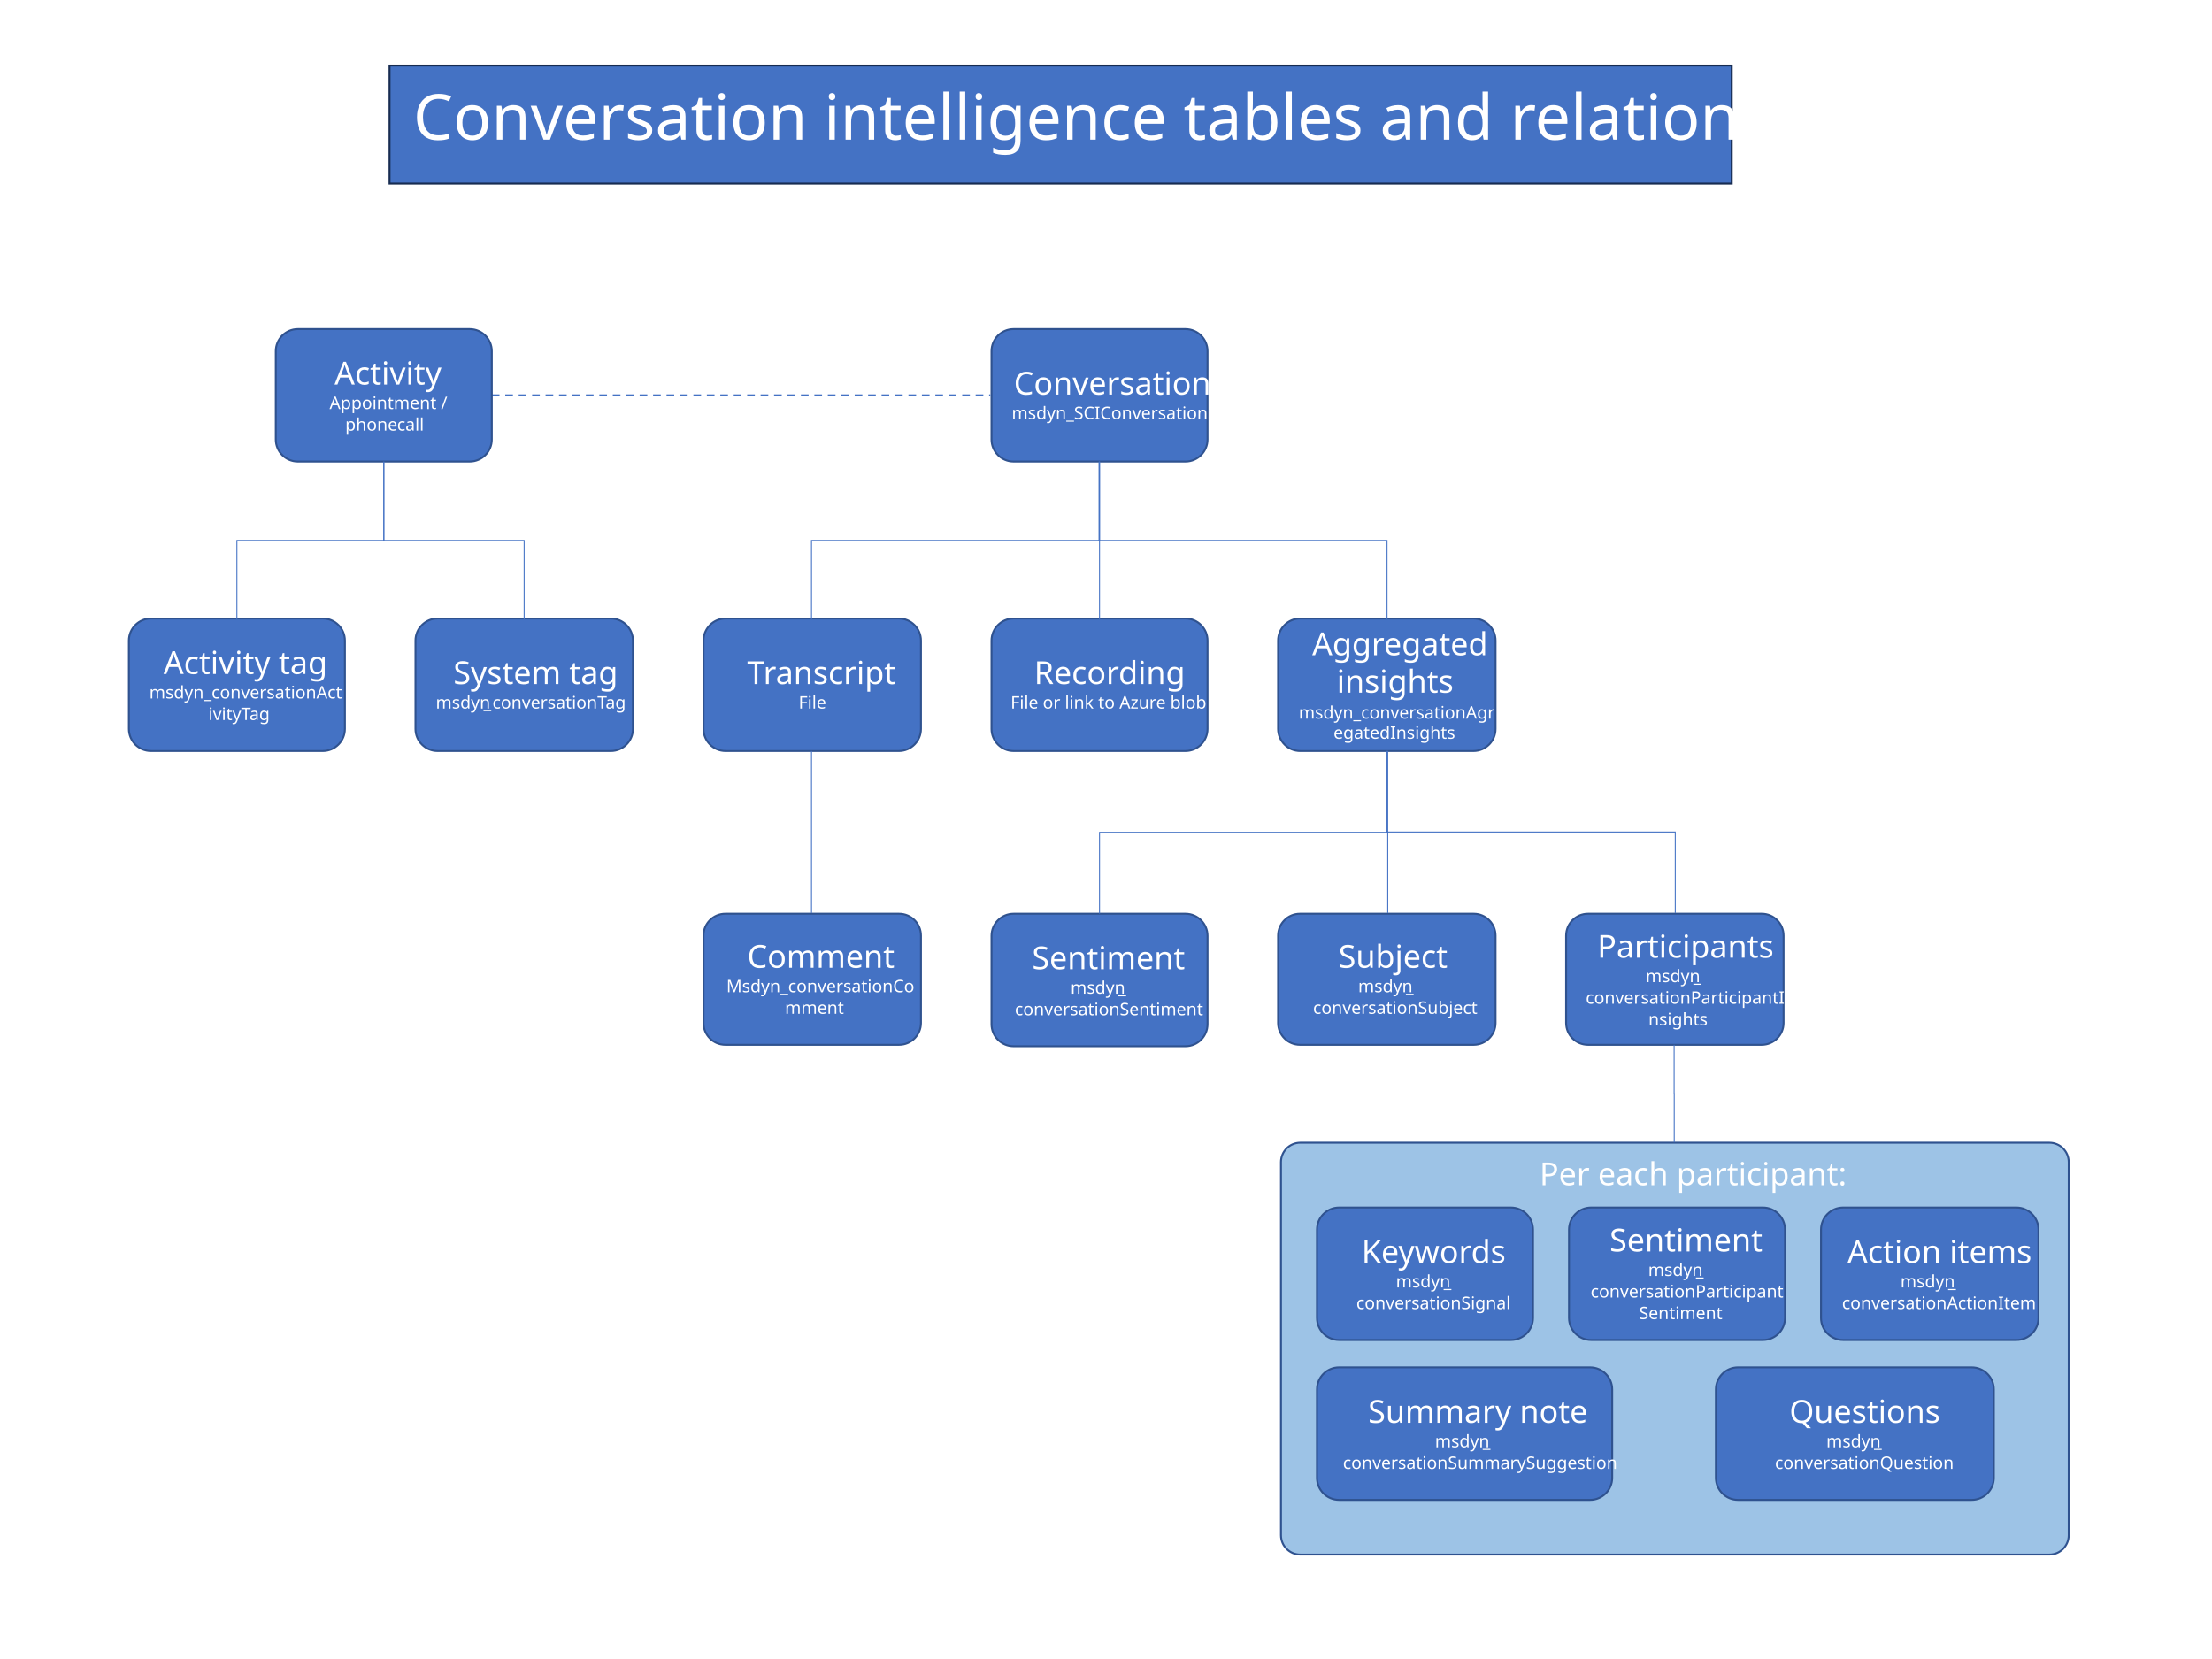
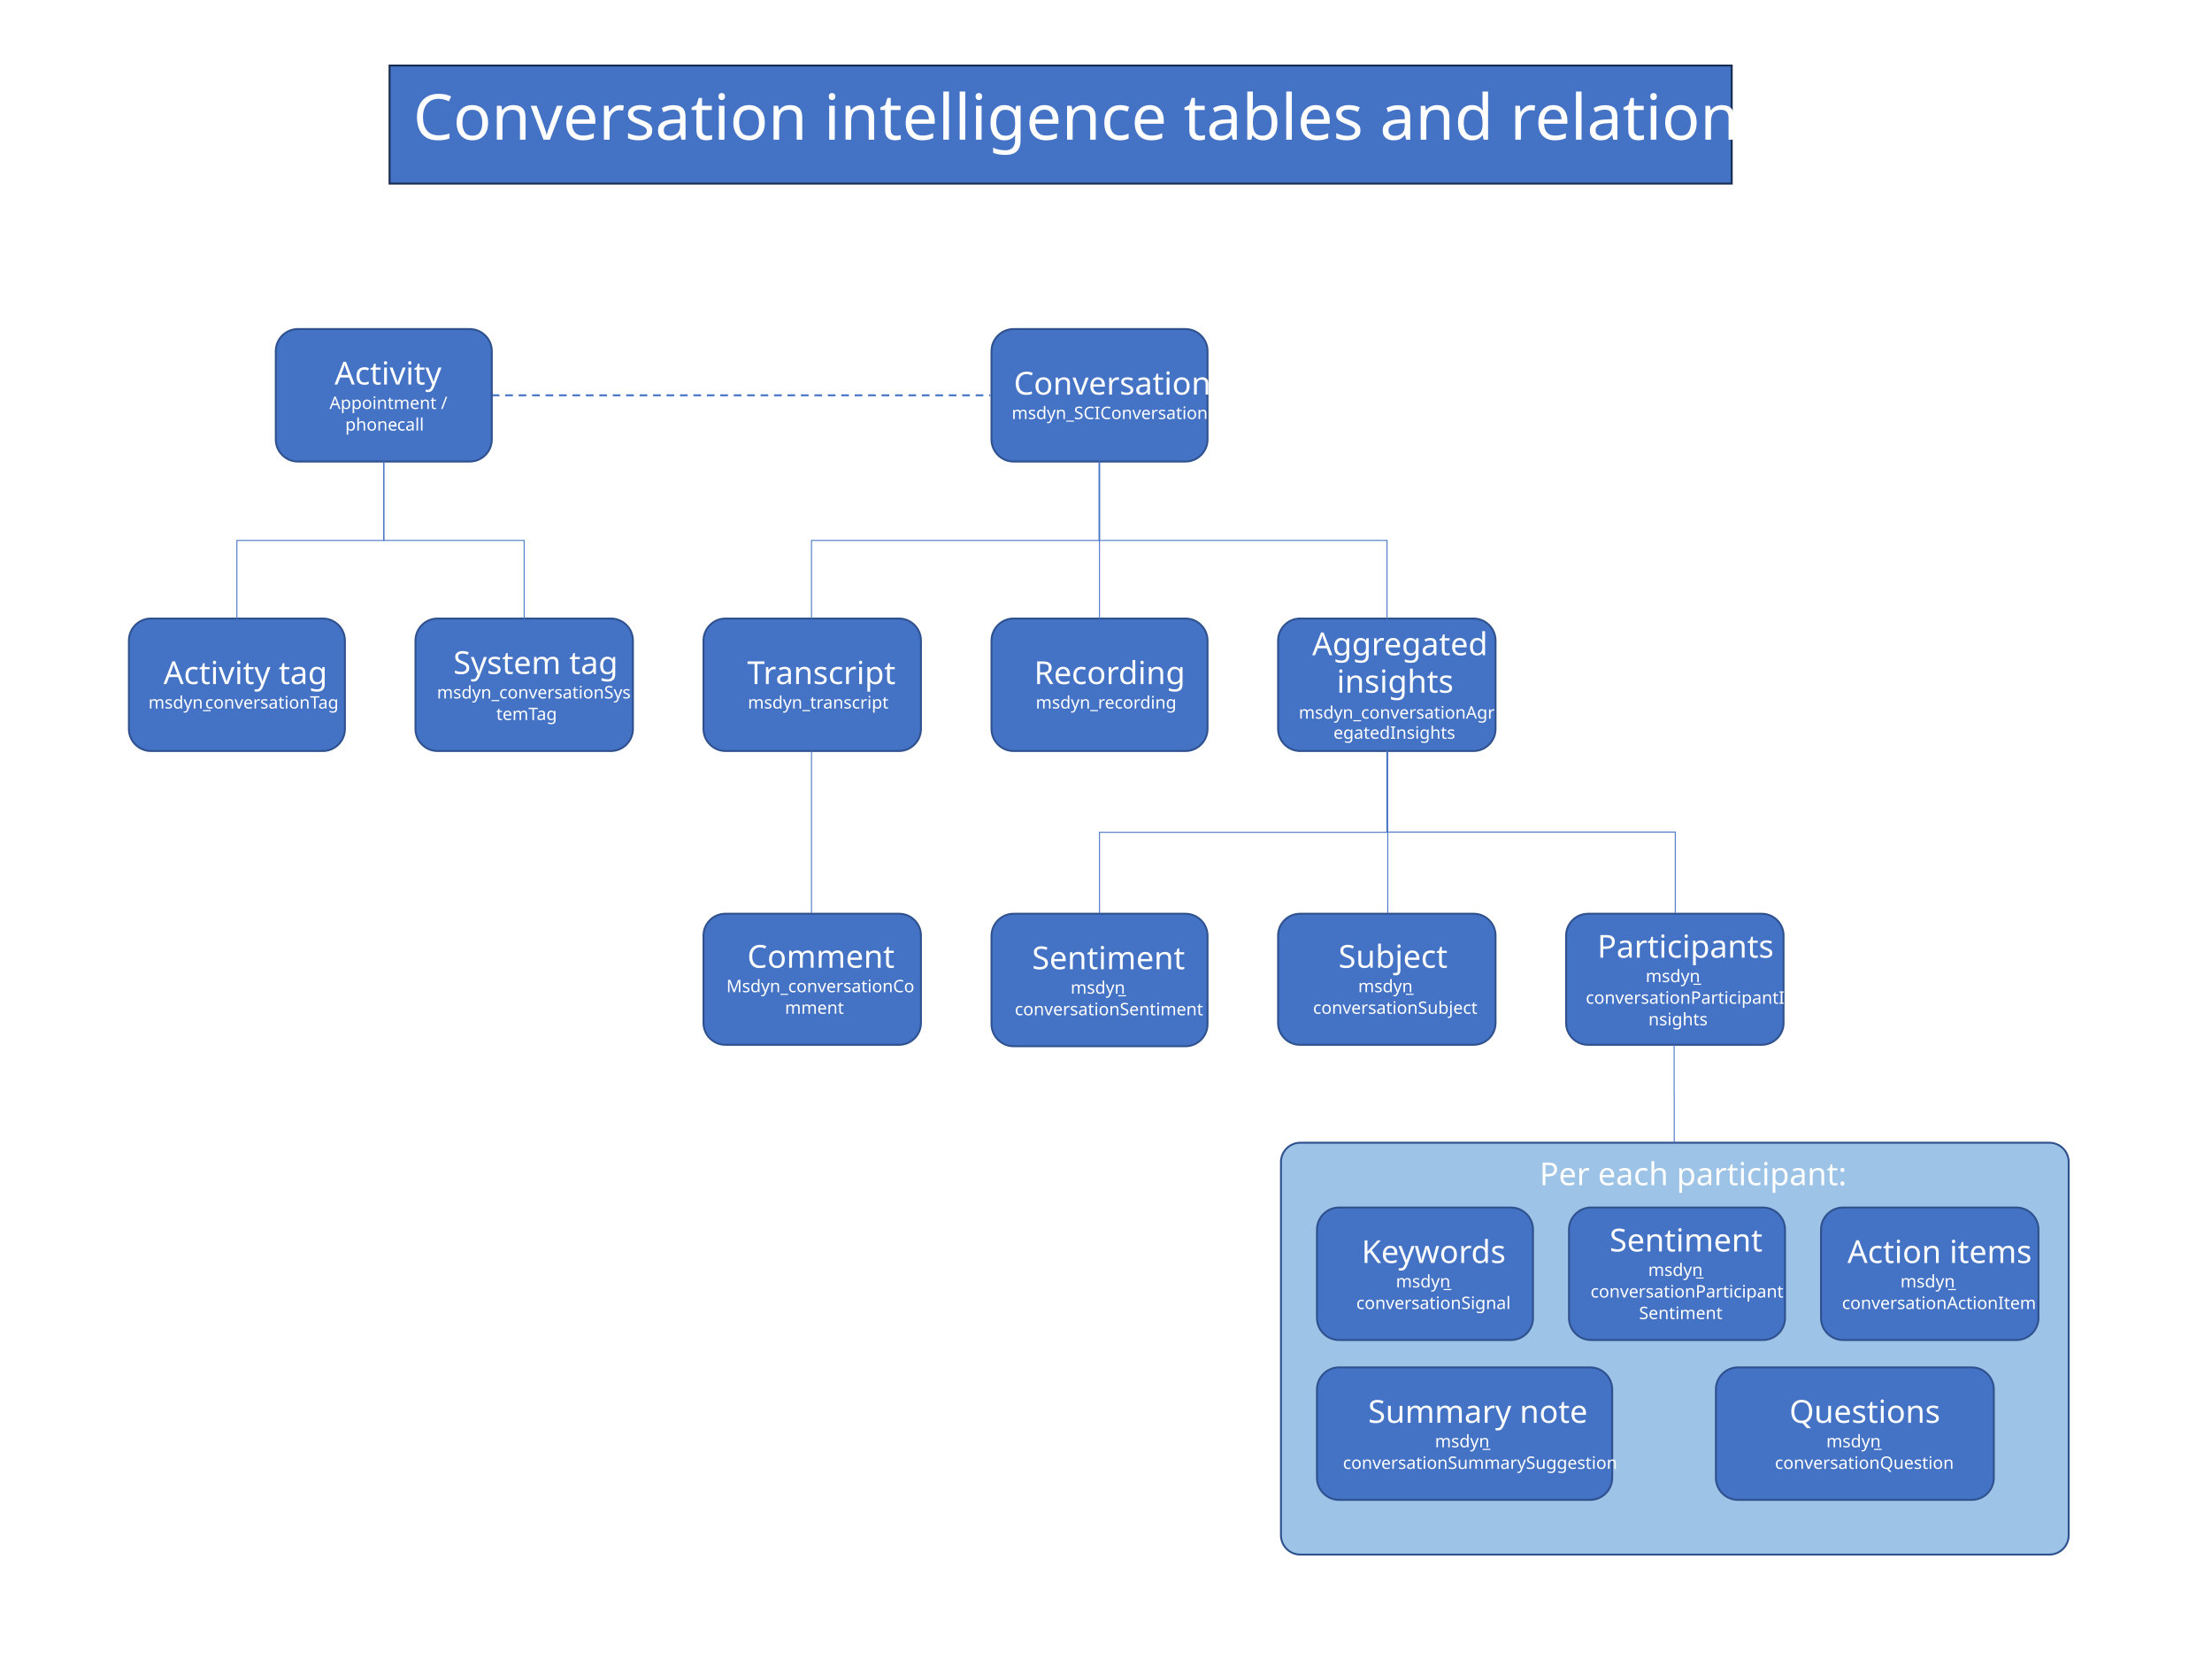
<svg xmlns="http://www.w3.org/2000/svg" width="1536" height="1152" overflow="hidden">
  <g>
    <rect x="0" y="0" width="1536" height="1152" fill="#FFFFFF" />
    <rect x="270.5" y="45.5" width="932" height="82" stroke="#172C51" stroke-width="1.333" stroke-miterlimit="8" fill="#4472C4" />
    <text fill="#FFFFFF" font-family="Calibri,Calibri_MSFontService,sans-serif" font-weight="400" font-size="44" transform="translate(286.856 97)">Conversation intelligence tables and relationships</text>
    <path d="M688.5 243.834C688.5 235.365 695.365 228.5 703.834 228.5L823.166 228.5C831.635 228.5 838.5 235.365 838.5 243.834L838.5 305.166C838.5 313.635 831.635 320.5 823.166 320.5L703.834 320.5C695.365 320.5 688.5 313.635 688.5 305.166Z" stroke="#2F528F" stroke-width="1.333" stroke-miterlimit="8" fill="#4472C4" fill-rule="evenodd" />
    <text fill="#FFFFFF" font-family="Calibri,Calibri_MSFontService,sans-serif" font-weight="400" font-size="22" transform="translate(703.956 274)">Conversation</text>
    <text fill="#FFFFFF" font-family="Calibri,Calibri_MSFontService,sans-serif" font-weight="400" font-size="12" transform="translate(702.543 291)">msdyn_SCIConversation</text>
    <path d="M341.5 274.5 687.71 274.5" stroke="#4472C4" stroke-width="1.333" stroke-miterlimit="8" stroke-dasharray="5.333 4" fill="none" fill-rule="evenodd" />
    <path d="M488.5 444.834C488.5 436.365 495.365 429.5 503.834 429.5L624.166 429.5C632.635 429.5 639.5 436.365 639.5 444.834L639.5 506.166C639.5 514.635 632.635 521.5 624.166 521.5L503.834 521.5C495.365 521.5 488.5 514.635 488.5 506.166Z" stroke="#2F528F" stroke-width="1.333" stroke-miterlimit="8" fill="#4472C4" fill-rule="evenodd" />
    <text fill="#FFFFFF" font-family="Calibri,Calibri_MSFontService,sans-serif" font-weight="400" font-size="22" transform="translate(518.855 475)">Transcript</text>
-     <text fill="#FFFFFF" font-family="Calibri,Calibri_MSFontService,sans-serif" font-weight="400" font-size="12" transform="translate(554.555 492)">File</text>
+     <text fill="#FFFFFF" font-family="Calibri,Calibri_MSFontService,sans-serif" font-weight="400" font-size="12" transform="translate(519.308 492)">msdyn_transcript</text>
    <path d="M688.5 444.834C688.5 436.365 695.365 429.5 703.834 429.5L823.166 429.5C831.635 429.5 838.5 436.365 838.5 444.834L838.5 506.166C838.5 514.635 831.635 521.5 823.166 521.5L703.834 521.5C695.365 521.5 688.5 514.635 688.5 506.166Z" stroke="#2F528F" stroke-width="1.333" stroke-miterlimit="8" fill="#4472C4" fill-rule="evenodd" />
-     <text fill="#FFFFFF" font-family="Calibri,Calibri_MSFontService,sans-serif" font-weight="400" font-size="22" transform="translate(718.06 475)">Recording</text>
-     <text fill="#FFFFFF" font-family="Calibri,Calibri_MSFontService,sans-serif" font-weight="400" font-size="12" transform="translate(701.793 492)">File or link to Azure blob</text>
+     <text fill="#FFFFFF" font-family="Calibri,Calibri_MSFontService,sans-serif" font-weight="400" font-size="22" transform="translate(718.063 475)">Recording</text>
+     <text fill="#FFFFFF" font-family="Calibri,Calibri_MSFontService,sans-serif" font-weight="400" font-size="12" transform="translate(719.21 492)">msdyn_recording</text>
    <path d="M887.5 444.834C887.5 436.365 894.365 429.5 902.834 429.5L1023.17 429.5C1031.63 429.5 1038.5 436.365 1038.5 444.834L1038.5 506.166C1038.5 514.635 1031.63 521.5 1023.17 521.5L902.834 521.5C894.365 521.5 887.5 514.635 887.5 506.166Z" stroke="#2F528F" stroke-width="1.333" stroke-miterlimit="8" fill="#4472C4" fill-rule="evenodd" />
    <text fill="#FFFFFF" font-family="Calibri,Calibri_MSFontService,sans-serif" font-weight="400" font-size="22" transform="translate(911.168 455)">Aggregated</text>
    <text fill="#FFFFFF" font-family="Calibri,Calibri_MSFontService,sans-serif" font-weight="400" font-size="22" transform="translate(928.215 481)">insights</text>
    <text fill="#FFFFFF" font-family="Calibri,Calibri_MSFontService,sans-serif" font-weight="400" font-size="12" transform="translate(901.862 499)">msdyn_conversationAgr</text>
    <text fill="#FFFFFF" font-family="Calibri,Calibri_MSFontService,sans-serif" font-weight="400" font-size="12" transform="translate(925.942 513)">egatedInsights</text>
    <path d="M688.5 649.834C688.5 641.365 695.365 634.5 703.834 634.5L823.166 634.5C831.635 634.5 838.5 641.365 838.5 649.834L838.5 711.166C838.5 719.635 831.635 726.5 823.166 726.5L703.834 726.5C695.365 726.5 688.5 719.635 688.5 711.166Z" stroke="#2F528F" stroke-width="1.333" stroke-miterlimit="8" fill="#4472C4" fill-rule="evenodd" />
    <text fill="#FFFFFF" font-family="Calibri,Calibri_MSFontService,sans-serif" font-weight="400" font-size="22" transform="translate(716.638 673)">Sentiment</text>
    <text fill="#FFFFFF" font-family="Calibri,Calibri_MSFontService,sans-serif" font-weight="400" font-size="12" transform="translate(743.431 690)">msdyn</text>
    <text fill="#FFFFFF" font-family="Calibri,Calibri_MSFontService,sans-serif" font-weight="400" font-size="12" transform="translate(776.598 690)">_</text>
    <text fill="#FFFFFF" font-family="Calibri,Calibri_MSFontService,sans-serif" font-weight="400" font-size="12" transform="translate(704.684 705)">conversationSentiment</text>
    <path d="M887.5 649.667C887.5 641.291 894.291 634.5 902.667 634.5L1023.33 634.5C1031.71 634.5 1038.5 641.291 1038.5 649.667L1038.5 710.333C1038.5 718.71 1031.71 725.5 1023.33 725.5L902.667 725.5C894.291 725.5 887.5 718.71 887.5 710.333Z" stroke="#2F528F" stroke-width="1.333" stroke-miterlimit="8" fill="#4472C4" fill-rule="evenodd" />
    <text fill="#FFFFFF" font-family="Calibri,Calibri_MSFontService,sans-serif" font-weight="400" font-size="22" transform="translate(929.42 672)">Subject</text>
    <text fill="#FFFFFF" font-family="Calibri,Calibri_MSFontService,sans-serif" font-weight="400" font-size="12" transform="translate(943.086 689)">msdyn</text>
    <text fill="#FFFFFF" font-family="Calibri,Calibri_MSFontService,sans-serif" font-weight="400" font-size="12" transform="translate(976.253 689)">_</text>
    <text fill="#FFFFFF" font-family="Calibri,Calibri_MSFontService,sans-serif" font-weight="400" font-size="12" transform="translate(911.753 704)">conversationSubject</text>
    <path d="M763.152 320.5 763.152 375.282 563.5 375.282 563.5 430.064" stroke="#4472C4" stroke-width="0.667" stroke-miterlimit="8" fill="none" fill-rule="evenodd" />
    <path d="M0 0 54.782 0 54.782 0 109.564 0" stroke="#4472C4" stroke-width="0.667" stroke-miterlimit="8" fill="none" fill-rule="evenodd" transform="matrix(1.83697e-16 1 1 -1.83697e-16 763.5 320.5)" />
    <path d="M0 0 54.782 0 54.782 199.652 109.564 199.652" stroke="#4472C4" stroke-width="0.667" stroke-miterlimit="8" fill="none" fill-rule="evenodd" transform="matrix(1.83697e-16 1 1 -1.83697e-16 763.5 320.5)" />
    <path d="M1087.5 649.667C1087.5 641.291 1094.29 634.5 1102.67 634.5L1223.33 634.5C1231.71 634.5 1238.5 641.291 1238.5 649.667L1238.5 710.333C1238.5 718.71 1231.71 725.5 1223.33 725.5L1102.67 725.5C1094.29 725.5 1087.5 718.71 1087.5 710.333Z" stroke="#2F528F" stroke-width="1.333" stroke-miterlimit="8" fill="#4472C4" fill-rule="evenodd" />
    <text fill="#FFFFFF" font-family="Calibri,Calibri_MSFontService,sans-serif" font-weight="400" font-size="22" transform="translate(1109.16 665)">Participants</text>
    <text fill="#FFFFFF" font-family="Calibri,Calibri_MSFontService,sans-serif" font-weight="400" font-size="12" transform="translate(1142.73 682)">msdyn</text>
    <text fill="#FFFFFF" font-family="Calibri,Calibri_MSFontService,sans-serif" font-weight="400" font-size="12" transform="translate(1175.9 682)">_</text>
    <text fill="#FFFFFF" font-family="Calibri,Calibri_MSFontService,sans-serif" font-weight="400" font-size="12" transform="translate(1101.15 697)">conversationParticipantI</text>
    <text fill="#FFFFFF" font-family="Calibri,Calibri_MSFontService,sans-serif" font-weight="400" font-size="12" transform="translate(1144.65 712)">nsights</text>
    <path d="M763.5 634.439 763.5 577.969 963.011 577.969 963.011 521.5" stroke="#4472C4" stroke-width="0.667" stroke-miterlimit="8" fill="none" fill-rule="evenodd" />
    <path d="M0 0 56.266 0 56.266 0.141 112.532 0.141" stroke="#4472C4" stroke-width="0.667" stroke-miterlimit="8" fill="none" fill-rule="evenodd" transform="matrix(-1.83697e-16 -1 -1 1.83697e-16 963.641 634.032)" />
    <path d="M0 0 56.266 0 56.266 199.793 112.532 199.793" stroke="#4472C4" stroke-width="0.667" stroke-miterlimit="8" fill="none" fill-rule="evenodd" transform="matrix(-1.83697e-16 -1 -1 1.83697e-16 1163.29 634.032)" />
    <path d="M889.5 806.942C889.5 799.518 895.518 793.5 902.942 793.5L1423.06 793.5C1430.48 793.5 1436.5 799.518 1436.5 806.942L1436.5 1066.06C1436.5 1073.48 1430.48 1079.5 1423.06 1079.5L902.942 1079.5C895.518 1079.5 889.5 1073.48 889.5 1066.06Z" stroke="#2F528F" stroke-width="1.333" stroke-miterlimit="8" fill="#9DC3E6" fill-rule="evenodd" />
    <text fill="#FFFFFF" font-family="Calibri,Calibri_MSFontService,sans-serif" font-weight="400" font-size="22" transform="translate(1069.05 823)">Per each participant:</text>
    <path d="M914.5 853.834C914.5 845.365 921.365 838.5 929.834 838.5L1049.17 838.5C1057.64 838.5 1064.5 845.365 1064.5 853.834L1064.5 915.166C1064.5 923.635 1057.64 930.5 1049.17 930.5L929.834 930.5C921.365 930.5 914.5 923.635 914.5 915.166Z" stroke="#2F528F" stroke-width="1.333" stroke-miterlimit="8" fill="#4472C4" fill-rule="evenodd" />
    <text fill="#FFFFFF" font-family="Calibri,Calibri_MSFontService,sans-serif" font-weight="400" font-size="22" transform="translate(945.451 877)">Keywords</text>
    <text fill="#FFFFFF" font-family="Calibri,Calibri_MSFontService,sans-serif" font-weight="400" font-size="12" transform="translate(969.304 894)">msdyn</text>
    <text fill="#FFFFFF" font-family="Calibri,Calibri_MSFontService,sans-serif" font-weight="400" font-size="12" transform="translate(1002.47 894)">_</text>
    <text fill="#FFFFFF" font-family="Calibri,Calibri_MSFontService,sans-serif" font-weight="400" font-size="12" transform="translate(941.804 909)">conversationSignal</text>
    <path d="M1089.5 853.834C1089.5 845.365 1096.37 838.5 1104.83 838.5L1224.17 838.5C1232.63 838.5 1239.5 845.365 1239.5 853.834L1239.5 915.166C1239.5 923.635 1232.63 930.5 1224.17 930.5L1104.83 930.5C1096.37 930.5 1089.5 923.635 1089.5 915.166Z" stroke="#2F528F" stroke-width="1.333" stroke-miterlimit="8" fill="#4472C4" fill-rule="evenodd" />
    <text fill="#FFFFFF" font-family="Calibri,Calibri_MSFontService,sans-serif" font-weight="400" font-size="22" transform="translate(1117.68 869)">Sentiment</text>
    <text fill="#FFFFFF" font-family="Calibri,Calibri_MSFontService,sans-serif" font-weight="400" font-size="12" transform="translate(1144.48 886)">msdyn</text>
    <text fill="#FFFFFF" font-family="Calibri,Calibri_MSFontService,sans-serif" font-weight="400" font-size="12" transform="translate(1177.64 886)">_</text>
    <text fill="#FFFFFF" font-family="Calibri,Calibri_MSFontService,sans-serif" font-weight="400" font-size="12" transform="translate(1104.48 901)">conversationParticipant</text>
    <text fill="#FFFFFF" font-family="Calibri,Calibri_MSFontService,sans-serif" font-weight="400" font-size="12" transform="translate(1138.14 916)">Sentiment</text>
    <path d="M1264.5 853.834C1264.5 845.365 1271.37 838.5 1279.83 838.5L1400.17 838.5C1408.63 838.5 1415.5 845.365 1415.5 853.834L1415.5 915.166C1415.5 923.635 1408.63 930.5 1400.17 930.5L1279.83 930.5C1271.37 930.5 1264.5 923.635 1264.5 915.166Z" stroke="#2F528F" stroke-width="1.333" stroke-miterlimit="8" fill="#4472C4" fill-rule="evenodd" />
    <text fill="#FFFFFF" font-family="Calibri,Calibri_MSFontService,sans-serif" font-weight="400" font-size="22" transform="translate(1282.85 877)">Action items</text>
    <text fill="#FFFFFF" font-family="Calibri,Calibri_MSFontService,sans-serif" font-weight="400" font-size="12" transform="translate(1319.64 894)">msdyn</text>
    <text fill="#FFFFFF" font-family="Calibri,Calibri_MSFontService,sans-serif" font-weight="400" font-size="12" transform="translate(1352.81 894)">_</text>
    <text fill="#FFFFFF" font-family="Calibri,Calibri_MSFontService,sans-serif" font-weight="400" font-size="12" transform="translate(1279.06 909)">conversationActionItem</text>
    <path d="M914.5 964.834C914.5 956.365 921.365 949.5 929.834 949.5L1104.17 949.5C1112.64 949.5 1119.5 956.365 1119.5 964.834L1119.5 1026.17C1119.5 1034.64 1112.64 1041.5 1104.17 1041.5L929.834 1041.5C921.365 1041.5 914.5 1034.64 914.5 1026.17Z" stroke="#2F528F" stroke-width="1.333" stroke-miterlimit="8" fill="#4472C4" fill-rule="evenodd" />
    <text fill="#FFFFFF" font-family="Calibri,Calibri_MSFontService,sans-serif" font-weight="400" font-size="22" transform="translate(950.005 988)">Summary note</text>
    <text fill="#FFFFFF" font-family="Calibri,Calibri_MSFontService,sans-serif" font-weight="400" font-size="12" transform="translate(996.438 1005)">msdyn</text>
    <text fill="#FFFFFF" font-family="Calibri,Calibri_MSFontService,sans-serif" font-weight="400" font-size="12" transform="translate(1029.6 1005)">_</text>
    <text fill="#FFFFFF" font-family="Calibri,Calibri_MSFontService,sans-serif" font-weight="400" font-size="12" transform="translate(932.518 1020)">conversationSummarySuggestion</text>
    <path d="M1191.5 964.834C1191.5 956.365 1198.37 949.5 1206.83 949.5L1369.17 949.5C1377.63 949.5 1384.5 956.365 1384.5 964.834L1384.5 1026.17C1384.5 1034.64 1377.63 1041.5 1369.17 1041.5L1206.83 1041.5C1198.37 1041.5 1191.5 1034.64 1191.5 1026.17Z" stroke="#2F528F" stroke-width="1.333" stroke-miterlimit="8" fill="#4472C4" fill-rule="evenodd" />
    <text fill="#FFFFFF" font-family="Calibri,Calibri_MSFontService,sans-serif" font-weight="400" font-size="22" transform="translate(1242.53 988)">Questions</text>
    <text fill="#FFFFFF" font-family="Calibri,Calibri_MSFontService,sans-serif" font-weight="400" font-size="12" transform="translate(1268.15 1005)">msdyn</text>
    <text fill="#FFFFFF" font-family="Calibri,Calibri_MSFontService,sans-serif" font-weight="400" font-size="12" transform="translate(1301.32 1005)">_</text>
    <text fill="#FFFFFF" font-family="Calibri,Calibri_MSFontService,sans-serif" font-weight="400" font-size="12" transform="translate(1232.49 1020)">conversationQuestion</text>
    <path d="M0 0 33.904 0 33.904 0.071 67.808 0.071" stroke="#4472C4" stroke-width="0.667" stroke-miterlimit="8" fill="none" fill-rule="evenodd" transform="matrix(-1.83697e-16 -1 -1 1.83697e-16 1162.57 793.308)" />
    <path d="M488.5 649.667C488.5 641.291 495.291 634.5 503.667 634.5L624.333 634.5C632.71 634.5 639.5 641.291 639.5 649.667L639.5 710.333C639.5 718.71 632.71 725.5 624.333 725.5L503.667 725.5C495.291 725.5 488.5 718.71 488.5 710.333Z" stroke="#2F528F" stroke-width="1.333" stroke-miterlimit="8" fill="#4472C4" fill-rule="evenodd" />
    <text fill="#FFFFFF" font-family="Calibri,Calibri_MSFontService,sans-serif" font-weight="400" font-size="22" transform="translate(518.911 672)">Comment</text>
    <text fill="#FFFFFF" font-family="Calibri,Calibri_MSFontService,sans-serif" font-weight="400" font-size="12" transform="translate(504.392 689)">Msdyn_conversationCo</text>
    <text fill="#FFFFFF" font-family="Calibri,Calibri_MSFontService,sans-serif" font-weight="400" font-size="12" transform="translate(545.058 704)">mment</text>
    <path d="M191.5 243.834C191.5 235.365 198.365 228.5 206.834 228.5L326.166 228.5C334.635 228.5 341.5 235.365 341.5 243.834L341.5 305.166C341.5 313.635 334.635 320.5 326.166 320.5L206.834 320.5C198.365 320.5 191.5 313.635 191.5 305.166Z" stroke="#2F528F" stroke-width="1.333" stroke-miterlimit="8" fill="#4472C4" fill-rule="evenodd" />
    <text fill="#FFFFFF" font-family="Calibri,Calibri_MSFontService,sans-serif" font-weight="400" font-size="22" transform="translate(232.309 267)">Activity</text>
    <text fill="#FFFFFF" font-family="Calibri,Calibri_MSFontService,sans-serif" font-weight="400" font-size="12" transform="translate(228.809 284)">Appointment /</text>
    <text fill="#FFFFFF" font-family="Calibri,Calibri_MSFontService,sans-serif" font-weight="400" font-size="12" transform="translate(239.722 299)">phone</text>
    <text fill="#FFFFFF" font-family="Calibri,Calibri_MSFontService,sans-serif" font-weight="400" font-size="12" transform="translate(271.889 299)">-</text>
    <text fill="#FFFFFF" font-family="Calibri,Calibri_MSFontService,sans-serif" font-weight="400" font-size="12" transform="translate(275.722 299)">call</text>
    <path d="M89.5 444.834C89.5 436.365 96.365 429.5 104.834 429.5L224.166 429.5C232.635 429.5 239.5 436.365 239.5 444.834L239.5 506.166C239.5 514.635 232.635 521.5 224.166 521.5L104.834 521.5C96.365 521.5 89.5 514.635 89.5 506.166Z" stroke="#2F528F" stroke-width="1.333" stroke-miterlimit="8" fill="#4472C4" fill-rule="evenodd" />
-     <text fill="#FFFFFF" font-family="Calibri,Calibri_MSFontService,sans-serif" font-weight="400" font-size="22" transform="translate(113.558 468)">Activity tag</text>
-     <text fill="#FFFFFF" font-family="Calibri,Calibri_MSFontService,sans-serif" font-weight="400" font-size="12" transform="translate(103.671 485)">msdyn_conversationAct</text>
-     <text fill="#FFFFFF" font-family="Calibri,Calibri_MSFontService,sans-serif" font-weight="400" font-size="12" transform="translate(144.758 500)">ivityTag</text>
+     <text fill="#FFFFFF" font-family="Calibri,Calibri_MSFontService,sans-serif" font-weight="400" font-size="22" transform="translate(113.554 475)">Activity tag</text>
+     <text fill="#FFFFFF" font-family="Calibri,Calibri_MSFontService,sans-serif" font-weight="400" font-size="12" transform="translate(103.088 492)">msdyn_</text>
+     <text fill="#FFFFFF" font-family="Calibri,Calibri_MSFontService,sans-serif" font-weight="400" font-size="12" transform="translate(142.421 492)">conversationTag</text>
    <path d="M288.5 444.834C288.5 436.365 295.365 429.5 303.834 429.5L424.166 429.5C432.635 429.5 439.5 436.365 439.5 444.834L439.5 506.166C439.5 514.635 432.635 521.5 424.166 521.5L303.834 521.5C295.365 521.5 288.5 514.635 288.5 506.166Z" stroke="#2F528F" stroke-width="1.333" stroke-miterlimit="8" fill="#4472C4" fill-rule="evenodd" />
-     <text fill="#FFFFFF" font-family="Calibri,Calibri_MSFontService,sans-serif" font-weight="400" font-size="22" transform="translate(314.798 475)">System tag</text>
-     <text fill="#FFFFFF" font-family="Calibri,Calibri_MSFontService,sans-serif" font-weight="400" font-size="12" transform="translate(302.598 492)">msdyn</text>
-     <text fill="#FFFFFF" font-family="Calibri,Calibri_MSFontService,sans-serif" font-weight="400" font-size="12" transform="translate(335.765 492)">_</text>
-     <text fill="#FFFFFF" font-family="Calibri,Calibri_MSFontService,sans-serif" font-weight="400" font-size="12" transform="translate(341.932 492)">conversationTag</text>
+     <text fill="#FFFFFF" font-family="Calibri,Calibri_MSFontService,sans-serif" font-weight="400" font-size="22" transform="translate(314.798 468)">System tag</text>
+     <text fill="#FFFFFF" font-family="Calibri,Calibri_MSFontService,sans-serif" font-weight="400" font-size="12" transform="translate(303.432 485)">msdyn_conversationSys</text>
+     <text fill="#FFFFFF" font-family="Calibri,Calibri_MSFontService,sans-serif" font-weight="400" font-size="12" transform="translate(344.598 500)">temTag</text>
    <path d="M266.555 320.5 266.555 375.282 164.5 375.282 164.5 430.064" stroke="#4472C4" stroke-width="0.667" stroke-miterlimit="8" fill="none" fill-rule="evenodd" />
    <path d="M0 0 54.782 0 54.782 97.456 109.564 97.456" stroke="#4472C4" stroke-width="0.667" stroke-miterlimit="8" fill="none" fill-rule="evenodd" transform="matrix(1.83697e-16 1 1 -1.83697e-16 266.5 320.5)" />
    <path d="M563.5 521.5 563.5 634.032" stroke="#4472C4" stroke-width="0.667" stroke-miterlimit="8" fill="none" fill-rule="evenodd" />
  </g>
</svg>
